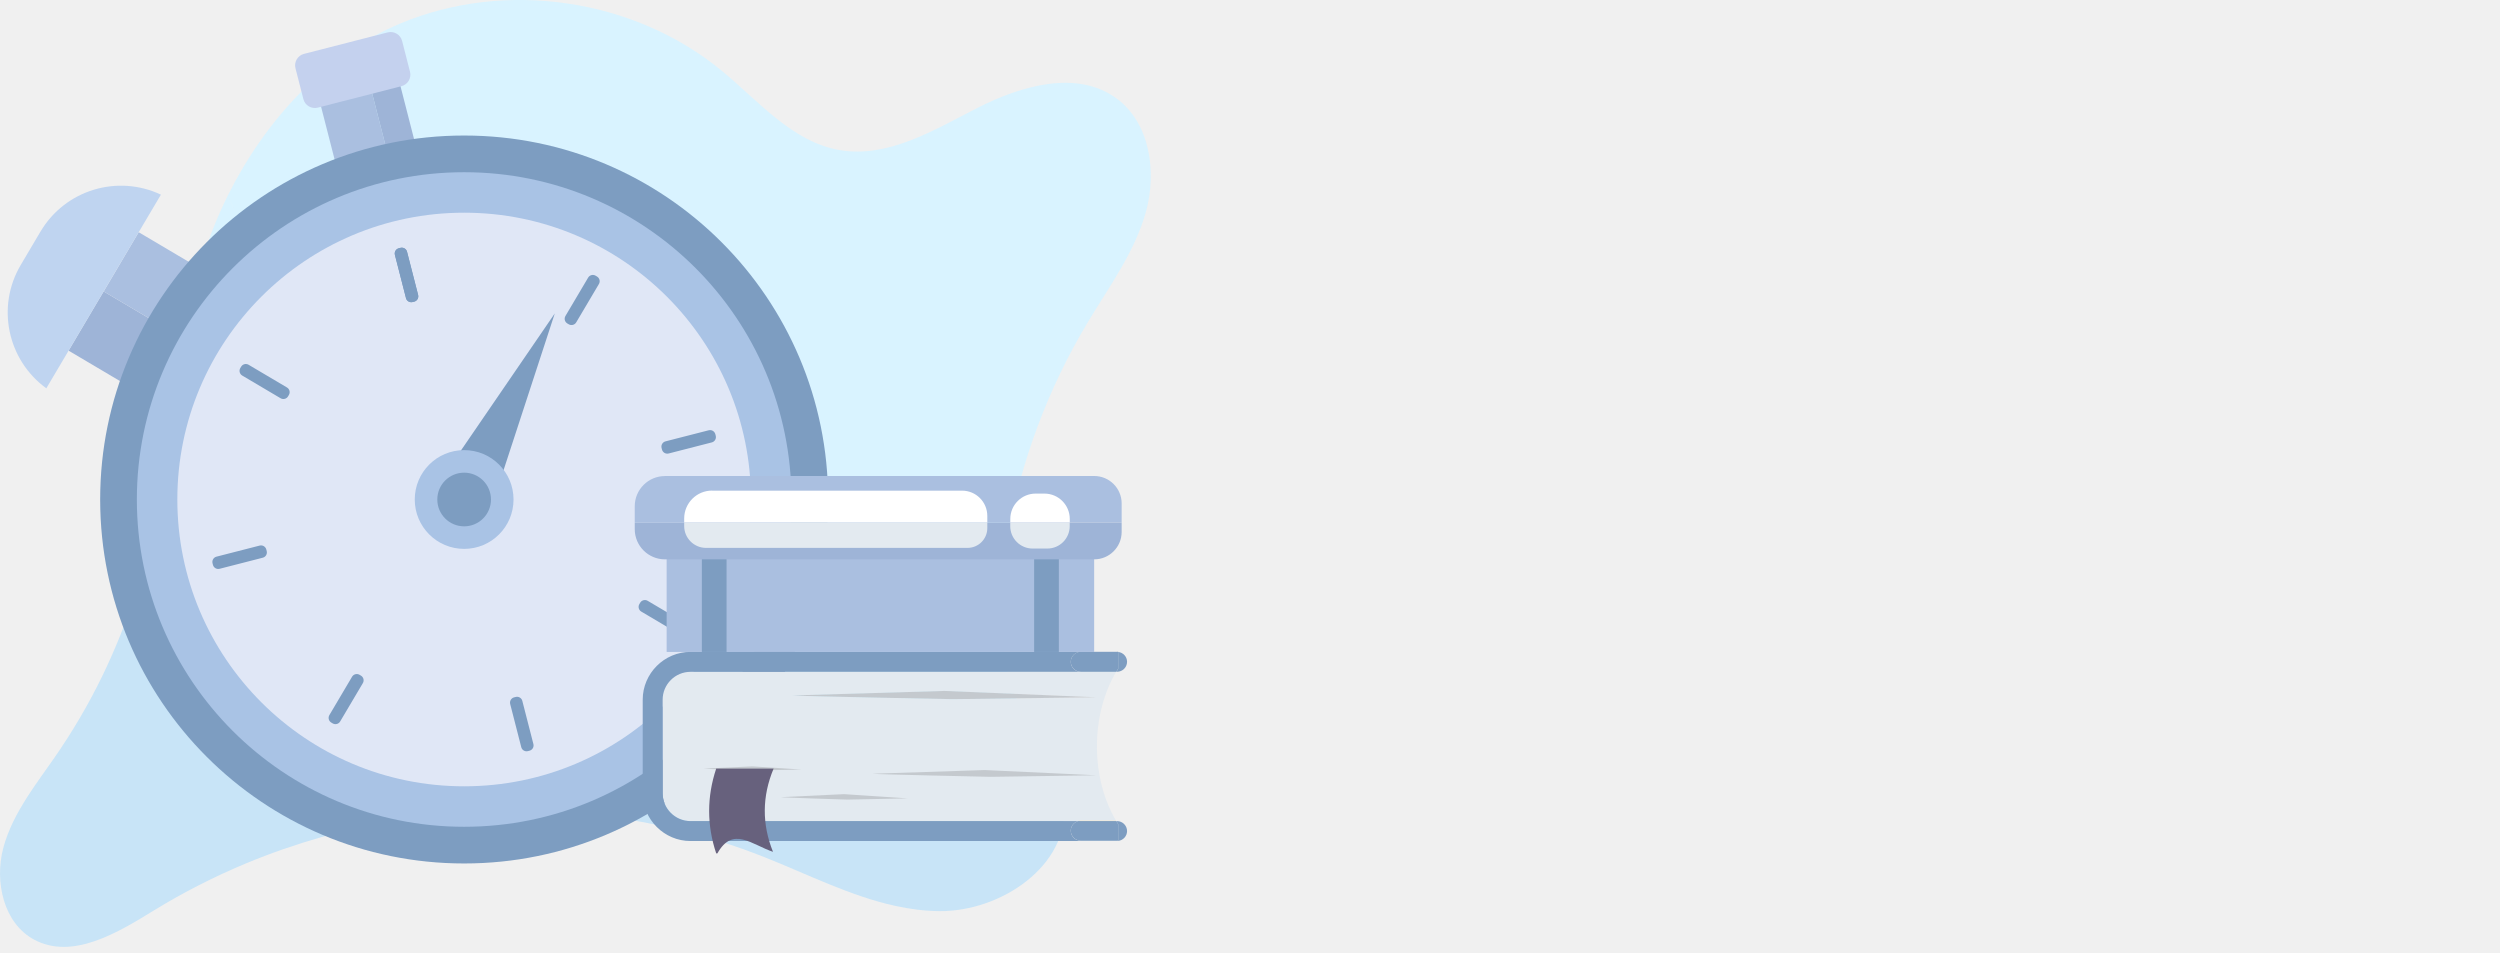
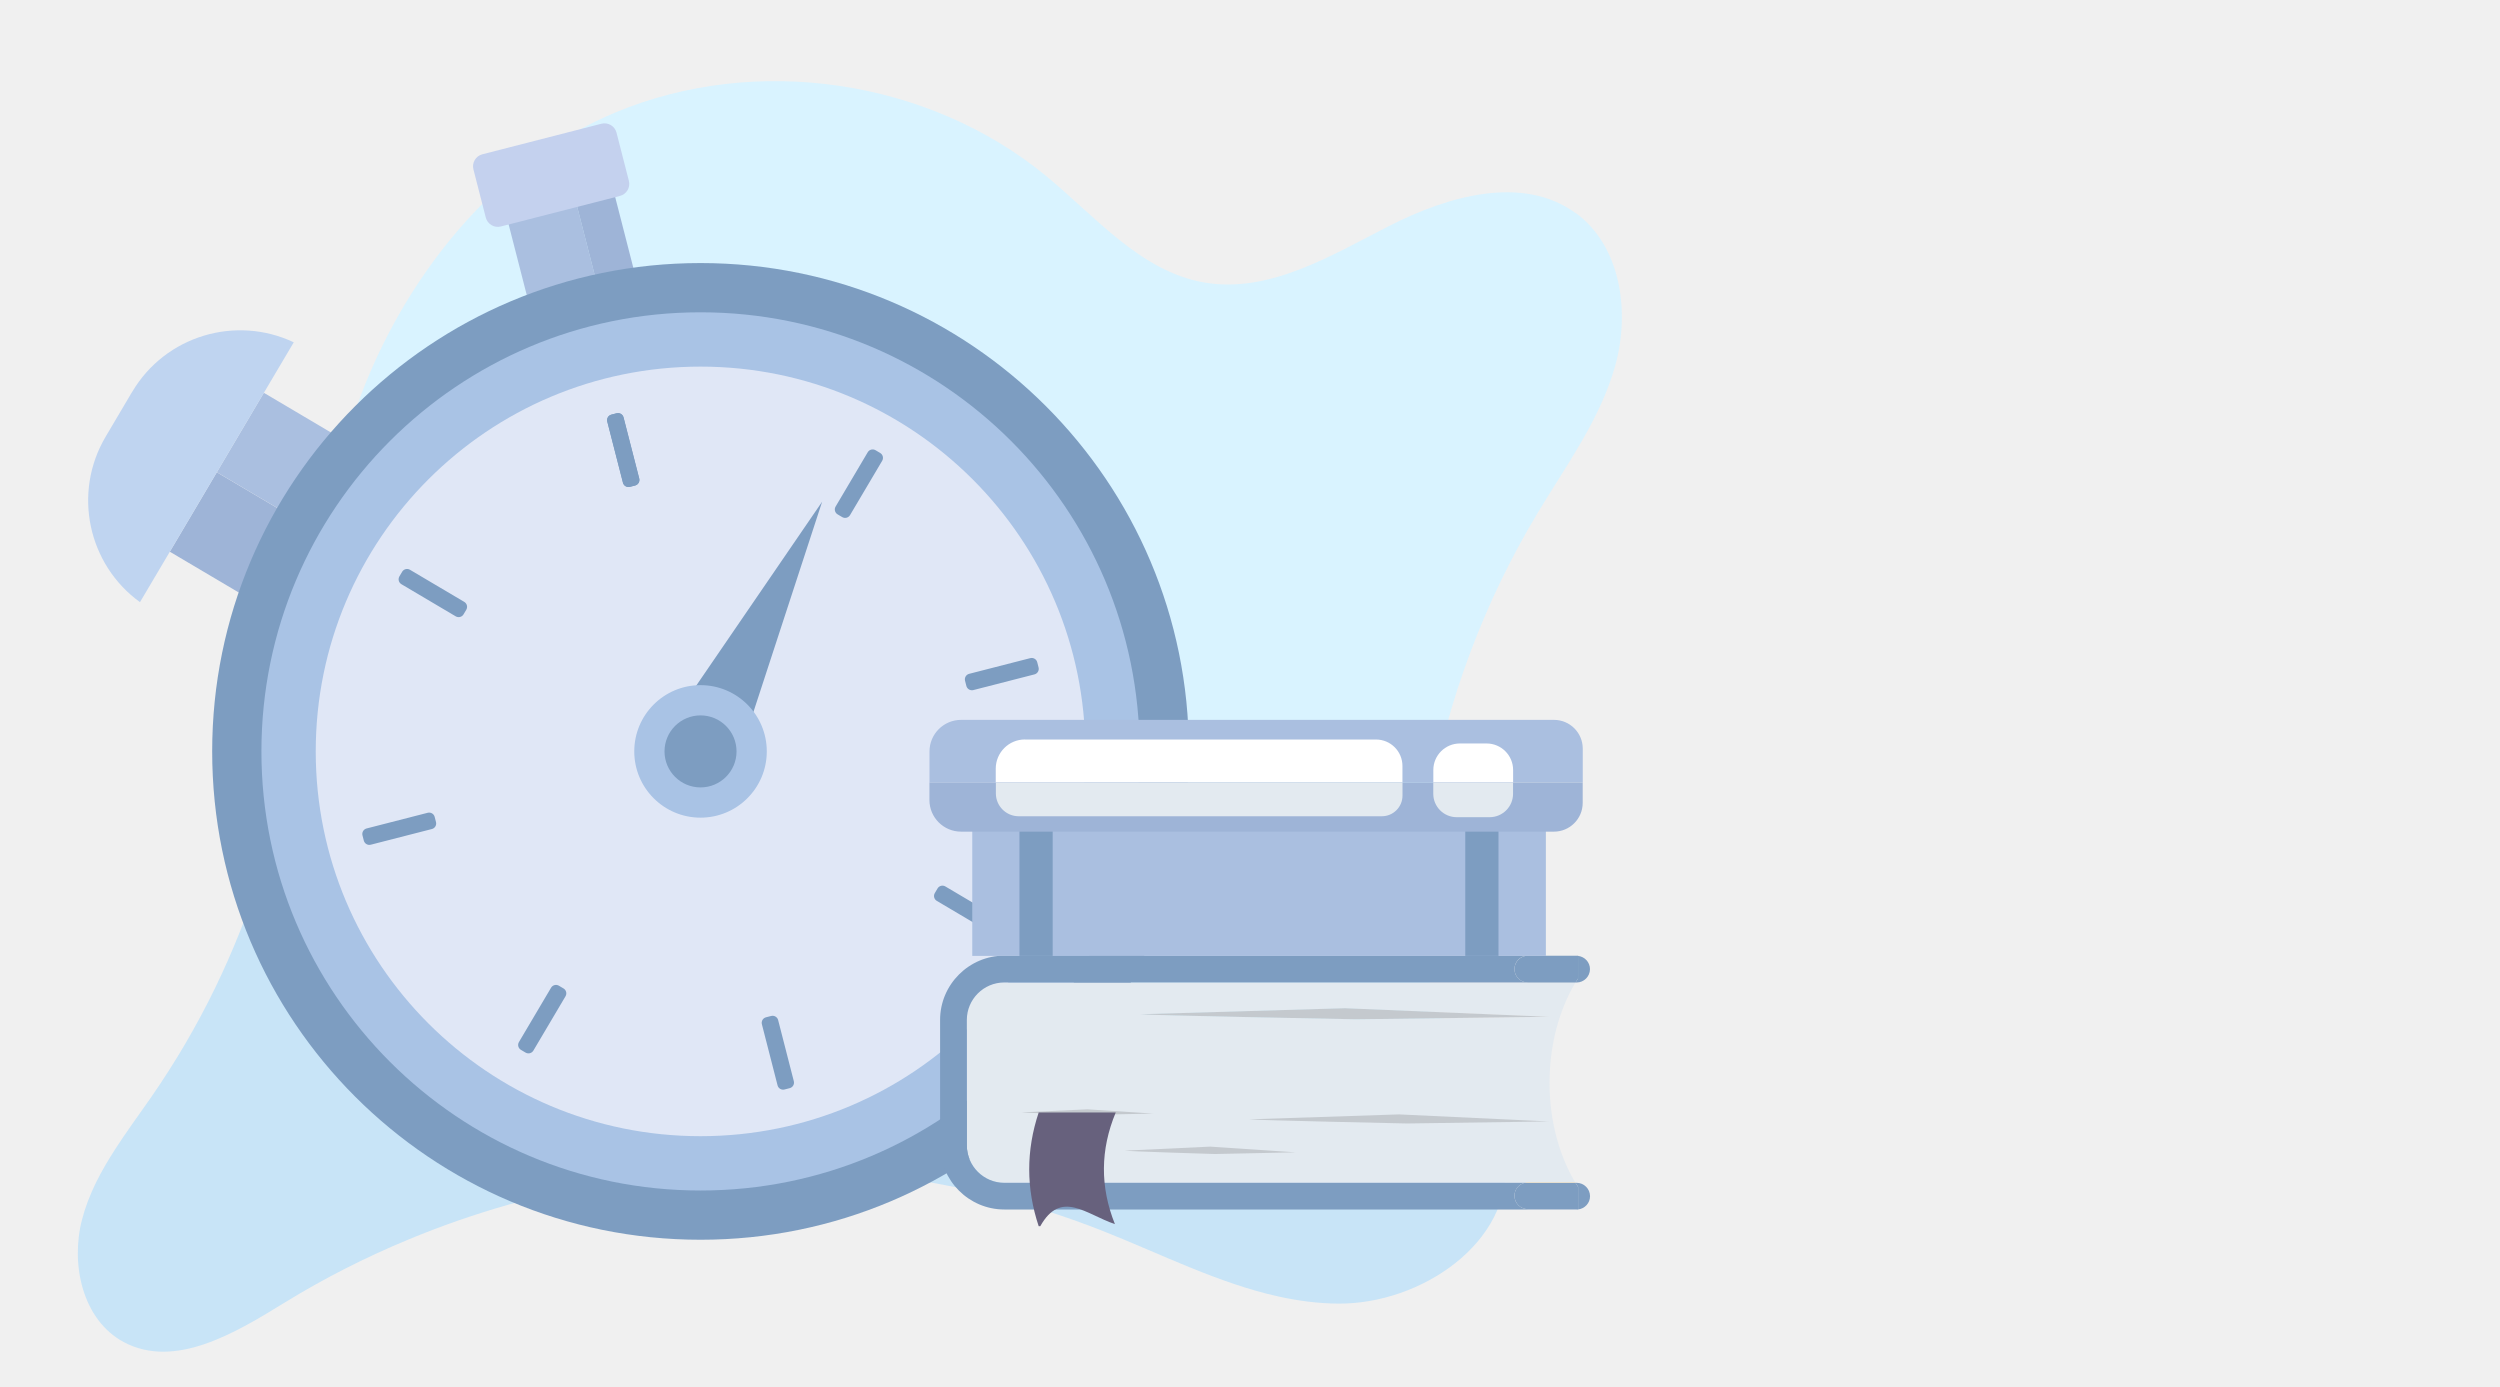
- <svg xmlns="http://www.w3.org/2000/svg" width="449" height="171" viewBox="0 0 449 171" fill="none">
-   <g clip-path="url(#clip0_1549_6329)">
-     <path d="M24.38 106.429C21.1 116.519 16.54 126.359 9.7 136.189C8.13 138.449 6.47 140.689 4.98 143.009C3.09 145.949 1.45 149.009 0.57 152.369C-1 158.399 0.65 165.839 6.15 168.769C12.99 172.419 21.05 167.579 27.65 163.509C32.92 160.269 38.45 157.459 44.15 155.079C53.06 151.369 62.42 148.739 71.96 147.179C57.54 131.739 41.96 117.639 24.38 106.409V106.429Z" fill="#C8E4F7" />
-     <path d="M200.51 17.67C193.41 12.47 183.38 15.39 175.53 19.39C167.69 23.39 159.43 28.46 150.76 26.95C142.26 25.47 136.25 18.15 129.58 12.67C113.8 -0.3 90.71 -3.68 71.87 4.23C58.47 9.86 47.68 21.54 40.97 35.01C41.39 36.11 41.82 37.2 42.27 38.29C41.82 37.2 41.38 36.11 40.97 35.01C37.46 42.05 35.07 49.57 34 56.96C31.44 74.63 29.45 90.81 24.37 106.42C41.95 117.65 57.53 131.75 71.95 147.19C82.39 145.49 93.05 145.08 103.58 146.01C105.21 138.4 107.21 130.85 109.51 123.41C99.01 112.14 87.76 101.01 77.25 89.41C88.94 102.29 101.53 114.6 112.99 127.17C113.88 128.21 114.87 129.17 115.91 130.06C139.42 129.05 162.44 131.09 185.79 131.55C184.88 130.01 183.99 128.47 183.23 126.88C178.81 117.59 179.11 106.74 180.9 96.61C183.31 82.93 188.25 69.7 195.41 57.8C199.26 51.4 203.81 45.24 205.81 38.04C207.81 30.84 206.54 22.07 200.51 17.66V17.67ZM43.68 41.53C43.36 40.82 43.05 40.1 42.75 39.38C43.06 40.1 43.36 40.82 43.68 41.53ZM50.22 54.05C49.88 53.48 49.55 52.9 49.22 52.33C49.55 52.91 49.88 53.48 50.22 54.05ZM46.77 47.87C46.45 47.27 46.15 46.65 45.84 46.05C46.15 46.66 46.45 47.27 46.77 47.87ZM45.18 44.72C44.87 44.08 44.57 43.44 44.27 42.79C44.57 43.43 44.87 44.08 45.18 44.72ZM63.25 72.93C63.71 73.52 64.17 74.1 64.64 74.68C64.17 74.1 63.71 73.51 63.25 72.93ZM54.85 61.38C55.23 61.94 55.6 62.5 55.98 63.06C55.6 62.5 55.22 61.94 54.85 61.38ZM58.93 67.22C59.34 67.78 59.76 68.35 60.17 68.91C59.75 68.35 59.34 67.79 58.93 67.22ZM71.82 83.3C71.24 82.63 70.67 81.97 70.09 81.3C70.66 81.97 71.24 82.64 71.82 83.3ZM69.35 80.42C68.82 79.79 68.29 79.17 67.77 78.54C68.29 79.17 68.82 79.8 69.35 80.42ZM66.96 77.55C66.47 76.95 65.97 76.35 65.48 75.74C65.97 76.34 66.46 76.95 66.96 77.55ZM74.84 86.74C75.58 87.57 76.33 88.41 77.08 89.24C76.33 88.41 75.58 87.58 74.84 86.74Z" fill="#D9F3FF" />
-     <path d="M191.14 144.46C190.78 139.76 188.23 135.69 185.79 131.56C162.44 131.1 139.43 129.06 115.91 130.07C114.87 129.17 113.89 128.22 112.99 127.18C111.84 125.92 110.68 124.67 109.52 123.42C107.21 130.86 105.21 138.41 103.59 146.02C115.12 147.05 126.51 149.67 137.28 153.94C145.04 157.02 152.73 160.94 160.8 162.7C163.41 163.27 166.05 163.62 168.75 163.64C179.8 163.71 191.98 155.49 191.14 144.47V144.46ZM131.95 139.98C126.31 136.76 120.48 134.01 115.91 130.07C120.48 134.01 126.31 136.75 131.95 139.98ZM137.27 143.29C137.79 143.65 138.31 144.02 138.81 144.4C138.3 144.02 137.79 143.65 137.27 143.29ZM134.01 141.19C134.38 141.42 134.76 141.65 135.13 141.88C134.76 141.65 134.39 141.42 134.01 141.19Z" fill="#C8E4F7" />
-     <path d="M66.184 14.224L57.002 16.58L60.66 30.838L69.842 28.482L66.184 14.224Z" fill="#AABFE0" />
-     <path d="M71.272 12.924L66.186 14.229L69.845 28.487L74.93 27.182L71.272 12.924Z" fill="#9EB4D7" />
-     <path d="M69.625 5.819L54.602 9.674C53.462 9.966 52.776 11.127 53.068 12.266L54.487 17.797C54.779 18.937 55.94 19.623 57.08 19.331L72.103 15.476C73.243 15.184 73.929 14.023 73.637 12.884L72.218 7.353C71.925 6.214 70.765 5.527 69.625 5.819Z" fill="#C4D1EE" />
-     <path d="M18.61 52.34L12.316 62.977L25.656 70.87L31.95 60.232L18.61 52.34Z" fill="#9EB4D7" />
-     <path d="M24.909 41.705L18.616 52.343L31.956 60.235L38.249 49.598L24.909 41.705Z" fill="#AABFE0" />
-     <path d="M7.27 41.59L3.73 47.58C-0.73 55.11 1.37 64.7 8.32 69.74L28.9 34.96C21.14 31.29 11.73 34.06 7.27 41.6V41.59Z" fill="#BFD4F0" />
-     <path d="M83.36 155.08C119.463 155.08 148.73 125.813 148.73 89.71C148.73 53.607 119.463 24.34 83.36 24.34C47.257 24.34 17.99 53.607 17.99 89.71C17.99 125.813 47.257 155.08 83.36 155.08Z" fill="#7D9DC1" />
-     <path d="M83.36 148.49C115.823 148.49 142.14 122.173 142.14 89.71C142.14 57.246 115.823 30.93 83.36 30.93C50.897 30.93 24.58 57.246 24.58 89.71C24.58 122.173 50.897 148.49 83.36 148.49Z" fill="#A9C3E5" />
-     <path d="M83.36 141.22C111.808 141.22 134.87 118.158 134.87 89.71C134.87 61.262 111.808 38.2 83.36 38.2C54.912 38.2 31.85 61.262 31.85 89.71C31.85 118.158 54.912 141.22 83.36 141.22Z" fill="#E0E7F6" />
-     <path d="M71.917 44.506L71.636 44.578C71.111 44.712 70.795 45.246 70.93 45.77L72.921 53.529C73.055 54.053 73.589 54.37 74.113 54.235L74.394 54.163C74.919 54.028 75.234 53.494 75.1 52.97L73.109 45.211C72.975 44.687 72.441 44.371 71.917 44.506Z" fill="#7D9DC1" />
-     <path d="M74.103 54.254L74.384 54.182C74.909 54.047 75.225 53.514 75.09 52.989L73.099 45.23C72.965 44.706 72.431 44.39 71.907 44.525L71.626 44.597C71.101 44.731 70.785 45.265 70.92 45.79L72.911 53.548C73.045 54.073 73.579 54.389 74.103 54.254Z" fill="#7D9DC1" />
-     <path d="M92.616 125.173L92.335 125.245C91.811 125.379 91.495 125.913 91.629 126.438L93.62 134.196C93.754 134.72 94.288 135.036 94.812 134.902L95.093 134.83C95.618 134.695 95.934 134.161 95.799 133.637L93.808 125.878C93.674 125.354 93.14 125.038 92.616 125.173Z" fill="#7D9DC1" />
-     <path d="M51.738 71.183L51.886 70.933C52.161 70.468 52.007 69.866 51.541 69.591L44.648 65.512C44.182 65.237 43.581 65.391 43.305 65.857L43.157 66.106C42.882 66.572 43.036 67.173 43.502 67.449L50.396 71.527C50.861 71.803 51.462 71.649 51.738 71.183Z" fill="#7D9DC1" />
-     <path d="M114.976 108.248L114.828 108.497C114.553 108.963 114.707 109.564 115.173 109.84L122.066 113.918C122.532 114.194 123.133 114.04 123.409 113.574L123.557 113.324C123.832 112.859 123.678 112.258 123.212 111.982L116.318 107.903C115.853 107.628 115.251 107.782 114.976 108.248Z" fill="#7D9DC1" />
-     <path d="M47.901 98.972L47.829 98.691C47.695 98.167 47.161 97.851 46.636 97.986L38.878 99.976C38.353 100.111 38.038 100.645 38.172 101.169L38.244 101.45C38.379 101.974 38.913 102.29 39.437 102.156L47.196 100.165C47.72 100.031 48.036 99.497 47.901 98.972Z" fill="#7D9DC1" />
-     <path d="M99.64 56.29L81.96 82.11L89.92 86.03L99.64 56.29Z" fill="#7D9DC1" />
-     <path d="M118.82 80.46L118.892 80.741C119.026 81.265 119.56 81.581 120.085 81.447L127.843 79.456C128.367 79.322 128.683 78.788 128.549 78.263L128.477 77.983C128.342 77.458 127.808 77.142 127.284 77.277L119.525 79.267C119.001 79.402 118.685 79.936 118.82 80.46Z" fill="#7D9DC1" />
-     <path d="M64.826 121.341L64.576 121.193C64.11 120.918 63.509 121.072 63.233 121.538L59.155 128.432C58.879 128.897 59.033 129.498 59.499 129.774L59.749 129.922C60.215 130.197 60.816 130.043 61.091 129.577L65.17 122.683C65.445 122.218 65.291 121.617 64.826 121.341Z" fill="#7D9DC1" />
-     <path d="M83.36 98.58C88.259 98.58 92.23 94.609 92.23 89.71C92.23 84.811 88.259 80.84 83.36 80.84C78.461 80.84 74.49 84.811 74.49 89.71C74.49 94.609 78.461 98.58 83.36 98.58Z" fill="#A9C3E5" />
-     <path d="M83.36 94.53C86.022 94.53 88.18 92.372 88.18 89.71C88.18 87.048 86.022 84.89 83.36 84.89C80.698 84.89 78.54 87.048 78.54 89.71C78.54 92.372 80.698 94.53 83.36 94.53Z" fill="#7D9DC1" />
-     <path d="M101.895 58.096L102.145 58.243C102.611 58.519 103.212 58.365 103.487 57.899L107.566 51.005C107.842 50.539 107.687 49.938 107.222 49.663L106.972 49.515C106.506 49.239 105.905 49.393 105.63 49.859L101.551 56.753C101.275 57.219 101.43 57.82 101.895 58.096Z" fill="#7D9DC1" />
-     <path d="M126.85 141.459C127.26 141.589 144.54 142.129 144.54 142.129L160.45 141.789L143.65 140.649L126.85 141.459Z" fill="#E8CB9C" />
-     <path d="M200.82 117.069H200.63C200.7 117.069 200.76 117.079 200.82 117.089V117.069Z" fill="#696969" />
-     <path d="M124.02 120.65C121.26 120.65 119.01 122.9 119.01 125.66V142.45C119.01 145.21 121.26 147.46 124.02 147.46H193.67C193.81 147.43 193.95 147.4 194.1 147.4H200.45C198.31 143.8 197.01 139.14 197.01 134.05C197.01 128.96 198.32 124.25 200.48 120.64H124.02V120.65ZM171.07 125.58C171.07 125.58 142.97 125.04 142.3 124.91L169.62 124.1L196.94 125.24L171.07 125.58Z" fill="#E3EAF0" />
-     <path d="M142.3 124.9C142.97 125.03 171.07 125.57 171.07 125.57L196.94 125.23L169.62 124.09L142.3 124.9Z" fill="#C4C9CE" />
-     <path d="M156.78 138.97C157.27 139.08 177.92 139.52 177.92 139.52L196.93 139.24L176.85 138.3L156.77 138.96L156.78 138.97Z" fill="#C4C9CE" />
-     <path d="M140.15 143.16C140.43 143.25 152.2 143.61 152.2 143.61L163.04 143.39L151.6 142.63L140.16 143.17L140.15 143.16Z" fill="#C4C9CE" />
-     <path d="M126.33 138.04C126.55 138.11 135.62 138.38 135.62 138.38L143.97 138.21L135.15 137.64L126.33 138.04Z" fill="#C4C9CE" />
-     <path d="M200.63 150.989H194.1C193.12 150.989 192.31 150.179 192.31 149.199C192.31 148.359 192.89 147.659 193.67 147.469H124.02C121.26 147.469 119.01 145.219 119.01 142.459V125.669C119.01 122.909 121.26 120.659 124.02 120.659H194.1C193.12 120.659 192.31 119.849 192.31 118.869C192.31 117.889 193.12 117.079 194.1 117.079H124.02C119.29 117.079 115.43 120.949 115.43 125.669V142.459C115.43 147.189 119.3 151.049 124.02 151.049H200.82V150.969C200.76 150.969 200.69 150.989 200.63 150.989Z" fill="#7D9DC1" />
-     <path d="M200.48 120.65H200.63C201.61 120.65 202.42 119.84 202.42 118.86C202.42 117.94 201.72 117.19 200.82 117.09V120.12C200.71 120.3 200.59 120.47 200.48 120.66V120.65Z" fill="#7D9DC1" />
-     <path d="M192.31 118.86C192.31 119.84 193.12 120.65 194.1 120.65H200.48C200.59 120.47 200.71 120.29 200.82 120.11V117.08C200.76 117.08 200.69 117.06 200.63 117.06H194.1C193.12 117.06 192.31 117.87 192.31 118.85V118.86Z" fill="#7D9DC1" />
-     <path d="M200.63 147.46H200.48C200.59 147.64 200.71 147.82 200.82 148V151.03C201.71 150.93 202.42 150.18 202.42 149.26C202.42 148.28 201.61 147.47 200.63 147.47V147.46Z" fill="#7D9DC1" />
-     <path d="M193.67 147.459C192.89 147.659 192.31 148.359 192.31 149.189C192.31 150.169 193.12 150.979 194.1 150.979H200.63C200.7 150.979 200.76 150.969 200.82 150.959V147.989C200.71 147.809 200.59 147.639 200.48 147.449H193.67V147.459Z" fill="#7D9DC1" />
-     <path d="M193.67 147.459H200.48C200.48 147.459 200.46 147.419 200.45 147.399H194.1C193.95 147.399 193.81 147.419 193.67 147.459Z" fill="#F6E1B7" />
-     <path d="M138.83 152.99C136.83 148.01 136.86 143.02 138.94 138.04H128.63C126.94 143.12 126.94 148.19 128.63 153.27H128.84C131.61 148.33 134.94 151.67 138.83 152.99Z" fill="#67617D" />
-     <path d="M196.51 99.54H119.73V117.09H196.51V99.54Z" fill="#AABFE0" />
-     <path d="M130.49 99.54H126.05V117.09H130.49V99.54Z" fill="#7D9DC1" />
-     <path d="M190.17 99.54H185.73V117.09H190.17V99.54Z" fill="#7D9DC1" />
-     <path d="M119.43 85.489H196.52C199.24 85.489 201.45 87.699 201.45 90.419V93.889H114V90.929C114 87.929 116.43 85.499 119.43 85.499V85.489Z" fill="#AABFE0" />
-     <path d="M127.89 88.119H172.78C175.29 88.119 177.32 90.149 177.32 92.659V93.879H122.88V93.119C122.88 90.359 125.12 88.109 127.89 88.109V88.119Z" fill="white" />
-     <path d="M185.99 88.649H187.58C190.09 88.649 192.13 90.689 192.13 93.199V93.889H181.45V93.199C181.45 90.689 183.49 88.649 186 88.649H185.99Z" fill="white" />
-     <path d="M114 93.89H201.45V95.53C201.45 98.25 199.24 100.46 196.52 100.46H119.43C116.43 100.46 114 98.03 114 95.03V93.89Z" fill="#9EB4D7" />
-     <path d="M122.88 93.89H177.32V94.85C177.32 96.81 175.73 98.4 173.77 98.4H126.8C124.64 98.4 122.88 96.64 122.88 94.48V93.89Z" fill="#E3EAF0" />
-     <path d="M181.44 93.89H192.12V94.5C192.12 96.72 190.32 98.52 188.1 98.52H185.46C183.24 98.52 181.44 96.72 181.44 94.5V93.89Z" fill="#E3EAF0" />
-   </g>
-   <defs>
-     <clipPath id="clip0_1549_6329">
-       <rect width="448.28" height="170.07" fill="white" />
-     </clipPath>
-   </defs>
+ <svg xmlns="http://www.w3.org/2000/svg" width="429" height="238" viewBox="0 0 429 238" fill="none">
+   <path d="M44.6 150.359C40.4 163.289 34.55 175.899 25.78 188.509C23.77 191.399 21.64 194.279 19.73 197.259C17.3 201.029 15.2 204.949 14.08 209.269C12.06 216.999 14.19 226.529 21.23 230.299C30 234.979 40.33 228.769 48.79 223.559C55.55 219.399 62.63 215.799 69.95 212.759C81.37 207.999 93.37 204.629 105.6 202.629C87.11 182.829 67.14 164.759 44.61 150.369L44.6 150.359Z" fill="#C8E4F7" />
+   <path d="M270.39 36.58C261.28 29.92 248.42 33.65 238.37 38.78C228.32 43.91 217.73 50.41 206.62 48.47C195.72 46.57 188.02 37.19 179.47 30.16C159.23 13.54 129.63 9.21 105.48 19.35C88.3 26.56 74.47 41.55 65.87 58.81C61.38 67.83 58.31 77.47 56.94 86.95C53.66 109.6 51.1 130.35 44.6 150.35C67.14 164.75 87.11 182.82 105.59 202.61C118.97 200.43 132.64 199.9 146.14 201.1C148.23 191.34 150.79 181.67 153.75 172.12C140.3 157.67 125.87 143.4 112.39 128.54C127.37 145.06 143.52 160.84 158.2 176.94C159.35 178.28 160.61 179.5 161.94 180.65C192.08 179.36 221.58 181.96 251.52 182.56C250.35 180.59 249.21 178.61 248.24 176.57C242.57 164.66 242.96 150.76 245.25 137.77C248.34 120.24 254.68 103.28 263.86 88.02C268.8 79.81 274.63 71.91 277.19 62.68C279.75 53.45 278.13 42.21 270.4 36.55L270.39 36.58ZM69.35 67.17C68.94 66.26 68.55 65.34 68.15 64.42C68.54 65.34 68.94 66.26 69.35 67.17ZM77.73 83.22C77.3 82.49 76.87 81.75 76.45 81.01C76.87 81.75 77.29 82.49 77.73 83.22ZM75.47 79.28C75.05 78.53 74.65 77.78 74.24 77.02C74.65 77.77 75.05 78.53 75.47 79.28ZM71.27 71.26C70.87 70.44 70.49 69.61 70.1 68.79C70.49 69.62 70.87 70.44 71.27 71.26ZM86.24 96.38C86.74 97.1 87.25 97.82 87.76 98.53C87.25 97.81 86.74 97.1 86.24 96.38ZM88.9 100.11C89.43 100.83 89.96 101.56 90.5 102.28C89.96 101.56 89.43 100.84 88.9 100.11ZM91.63 103.79C92.19 104.52 92.75 105.26 93.31 105.99C92.75 105.26 92.19 104.53 91.63 103.79ZM105.42 120.71C104.68 119.86 103.94 119 103.21 118.14C103.94 119 104.68 119.85 105.42 120.71ZM102.26 117.02C101.58 116.22 100.9 115.41 100.23 114.6C100.9 115.41 101.58 116.21 102.26 117.02ZM99.19 113.35C98.56 112.58 97.92 111.81 97.3 111.03C97.93 111.81 98.56 112.58 99.19 113.35ZM109.29 125.12C110.24 126.19 111.2 127.26 112.17 128.32C111.21 127.26 110.25 126.19 109.29 125.12ZM106.23 121.65C107.05 122.59 107.88 123.52 108.7 124.46C107.87 123.53 107.05 122.59 106.23 121.65Z" fill="#D9F3FF" />
+   <path d="M258.38 199.12C257.92 193.09 254.64 187.87 251.52 182.58C221.59 181.99 192.09 179.38 161.94 180.67C160.61 179.52 159.35 178.3 158.2 176.96C156.73 175.35 155.24 173.74 153.75 172.14C150.79 181.68 148.23 191.36 146.14 201.12C160.93 202.44 175.52 205.79 189.33 211.27C199.28 215.21 209.14 220.24 219.48 222.5C222.82 223.23 226.21 223.68 229.67 223.7C243.84 223.79 259.45 213.25 258.37 199.12H258.38ZM182.83 193.57C183.4 193.89 183.96 194.22 184.52 194.56C183.96 194.23 183.4 193.9 182.83 193.57ZM185.14 194.93C185.62 195.22 186.1 195.52 186.57 195.81C186.09 195.51 185.62 195.22 185.14 194.93ZM187.28 196.26C187.75 196.56 188.22 196.88 188.69 197.19C188.22 196.87 187.75 196.56 187.28 196.26Z" fill="#C8E4F7" />
+   <path d="M98.198 32.169L86.429 35.188L91.121 53.476L102.89 50.457L98.198 32.169Z" fill="#AABFE0" />
+   <path d="M104.712 30.494L98.193 32.167L102.885 50.455L109.404 48.782L104.712 30.494Z" fill="#9EB4D7" />
+   <path d="M103.202 21.233L82.774 26.475C81.634 26.767 80.948 27.928 81.24 29.067L83.36 37.33C83.652 38.469 84.813 39.156 85.952 38.863L106.381 33.622C107.52 33.33 108.207 32.169 107.914 31.029L105.795 22.767C105.502 21.628 104.342 20.941 103.202 21.233Z" fill="#C4D1EE" />
+   <path d="M37.203 81.04L29.138 94.673L46.239 104.79L54.304 91.158L37.203 81.04Z" fill="#9EB4D7" />
+   <path d="M45.273 67.4L37.208 81.032L54.309 91.15L62.374 77.517L45.273 67.4Z" fill="#AABFE0" />
+   <path d="M22.67 67.25L18.13 74.93C12.42 84.59 15.11 96.88 24.02 103.33L50.41 58.74C40.47 54.04 28.39 57.59 22.68 67.25H22.67Z" fill="#BFD4F0" />
+   <path d="M120.21 212.741C166.492 212.741 204.01 175.222 204.01 128.941C204.01 82.659 166.492 45.141 120.21 45.141C73.929 45.141 36.41 82.659 36.41 128.941C36.41 175.222 73.929 212.741 120.21 212.741Z" fill="#7D9DC1" />
+   <path d="M120.21 204.291C161.825 204.291 195.56 170.555 195.56 128.941C195.56 87.326 161.825 53.591 120.21 53.591C78.595 53.591 44.86 87.326 44.86 128.941C44.86 170.555 78.595 204.291 120.21 204.291Z" fill="#A9C3E5" />
+   <path d="M120.21 194.97C156.677 194.97 186.24 165.408 186.24 128.94C186.24 92.473 156.677 62.91 120.21 62.91C83.743 62.91 54.18 92.473 54.18 128.94C54.18 165.408 83.743 194.97 120.21 194.97Z" fill="#E0E7F6" />
+   <path d="M105.815 70.915L104.924 71.143C104.4 71.278 104.084 71.812 104.219 72.336L106.91 82.826C107.045 83.35 107.579 83.666 108.103 83.532L108.994 83.303C109.518 83.169 109.834 82.635 109.7 82.111L107.008 71.62C106.874 71.096 106.34 70.78 105.815 70.915Z" fill="#7D9DC1" />
+   <path d="M108.085 83.546L108.976 83.318C109.5 83.183 109.816 82.649 109.681 82.125L106.99 71.635C106.856 71.111 106.321 70.794 105.797 70.929L104.906 71.158C104.382 71.292 104.066 71.826 104.2 72.35L106.892 82.841C107.026 83.365 107.56 83.681 108.085 83.546Z" fill="#7D9DC1" />
+   <path d="M132.335 174.339L131.444 174.568C130.92 174.702 130.604 175.237 130.739 175.761L133.43 186.251C133.565 186.775 134.099 187.091 134.623 186.957L135.514 186.728C136.038 186.594 136.354 186.06 136.22 185.535L133.528 175.045C133.394 174.521 132.86 174.205 132.335 174.339Z" fill="#7D9DC1" />
+   <path d="M79.546 105.42L80.015 104.629C80.29 104.163 80.136 103.562 79.67 103.286L70.349 97.772C69.884 97.496 69.283 97.65 69.007 98.116L68.538 98.908C68.263 99.374 68.417 99.975 68.883 100.25L78.204 105.765C78.67 106.04 79.271 105.886 79.546 105.42Z" fill="#7D9DC1" />
+   <path d="M160.882 152.459L160.414 153.25C160.138 153.716 160.292 154.317 160.758 154.593L170.079 160.107C170.545 160.383 171.146 160.229 171.421 159.763L171.89 158.971C172.165 158.505 172.011 157.904 171.545 157.629L162.224 152.114C161.759 151.838 161.158 151.993 160.882 152.459Z" fill="#7D9DC1" />
+   <path d="M74.819 141.069L74.59 140.178C74.456 139.654 73.922 139.338 73.397 139.472L62.907 142.164C62.383 142.298 62.067 142.832 62.202 143.356L62.43 144.247C62.565 144.772 63.099 145.088 63.623 144.953L74.113 142.262C74.637 142.127 74.953 141.593 74.819 141.069Z" fill="#7D9DC1" />
+   <path d="M141.08 86.091L118.42 119.191L128.62 124.221L141.08 86.091Z" fill="#7D9DC1" />
+   <path d="M165.602 116.821L165.83 117.712C165.965 118.236 166.499 118.552 167.023 118.418L177.513 115.726C178.037 115.592 178.353 115.058 178.219 114.533L177.99 113.642C177.856 113.118 177.322 112.802 176.797 112.936L166.307 115.628C165.783 115.762 165.467 116.296 165.602 116.821Z" fill="#7D9DC1" />
+   <path d="M96.699 169.617L95.907 169.148C95.441 168.873 94.84 169.027 94.564 169.493L89.05 178.814C88.774 179.28 88.929 179.881 89.394 180.156L90.186 180.625C90.652 180.9 91.253 180.746 91.529 180.28L97.043 170.959C97.319 170.494 97.165 169.892 96.699 169.617Z" fill="#7D9DC1" />
+   <path d="M120.21 140.31C126.49 140.31 131.58 135.22 131.58 128.94C131.58 122.661 126.49 117.57 120.21 117.57C113.931 117.57 108.84 122.661 108.84 128.94C108.84 135.22 113.931 140.31 120.21 140.31Z" fill="#A9C3E5" />
+   <path d="M120.21 135.121C123.623 135.121 126.39 132.354 126.39 128.941C126.39 125.528 123.623 122.761 120.21 122.761C116.797 122.761 114.03 125.528 114.03 128.941C114.03 132.354 116.797 135.121 120.21 135.121Z" fill="#7D9DC1" />
+   <path d="M143.733 88.267L144.525 88.735C144.991 89.011 145.592 88.857 145.867 88.391L151.382 79.07C151.657 78.604 151.503 78.003 151.037 77.728L150.246 77.259C149.78 76.984 149.179 77.138 148.903 77.604L143.389 86.924C143.113 87.39 143.267 87.991 143.733 88.267Z" fill="#7D9DC1" />
+   <path d="M175.96 195.27C176.49 195.44 198.63 196.13 198.63 196.13L219.02 195.7L197.49 194.23L175.96 195.26V195.27Z" fill="#E8CB9C" />
+   <path d="M270.79 164.01H270.54C270.62 164.01 270.7 164.03 270.79 164.04V164.01Z" fill="#696969" />
+   <path d="M172.34 168.601C168.8 168.601 165.91 171.481 165.91 175.031V196.551C165.91 200.091 168.79 202.981 172.34 202.981H261.62C261.8 202.941 261.98 202.901 262.17 202.901H270.31C267.56 198.291 265.9 192.321 265.9 185.791C265.9 179.261 267.58 173.231 270.35 168.601H172.33H172.34ZM232.65 174.911C232.65 174.911 196.63 174.221 195.77 174.051L230.79 173.021L265.81 174.491L232.65 174.921V174.911Z" fill="#E3EAF0" />
+   <path d="M195.77 174.05C196.63 174.22 232.65 174.91 232.65 174.91L265.81 174.48L230.79 173.01L195.77 174.04V174.05Z" fill="#C4C9CE" />
+   <path d="M214.34 192.08C214.97 192.22 241.44 192.79 241.44 192.79L265.81 192.44L240.07 191.23L214.33 192.08H214.34Z" fill="#C4C9CE" />
+   <path d="M193.01 197.45C193.37 197.57 208.46 198.03 208.46 198.03L222.35 197.74L207.68 196.76L193.01 197.45Z" fill="#C4C9CE" />
+   <path d="M175.3 190.88C175.58 190.97 187.21 191.31 187.21 191.31L197.92 191.09L186.61 190.36L175.3 190.88Z" fill="#C4C9CE" />
+   <path d="M270.55 207.49H262.18C260.92 207.49 259.88 206.46 259.88 205.19C259.88 204.12 260.63 203.22 261.62 202.97H172.34C168.8 202.97 165.91 200.09 165.91 196.54V175.02C165.91 171.48 168.79 168.59 172.34 168.59H262.18C260.92 168.59 259.88 167.56 259.88 166.29C259.88 165.02 260.91 163.99 262.18 163.99H172.34C166.28 163.99 161.32 168.95 161.32 175.01V196.53C161.32 202.59 166.28 207.55 172.34 207.55H270.8V207.45C270.72 207.45 270.64 207.48 270.55 207.48V207.49Z" fill="#7D9DC1" />
+   <path d="M270.35 168.6H270.54C271.8 168.6 272.84 167.57 272.84 166.3C272.84 165.12 271.94 164.16 270.79 164.03V167.91C270.64 168.14 270.49 168.36 270.35 168.6Z" fill="#7D9DC1" />
+   <path d="M259.88 166.3C259.88 167.56 260.91 168.6 262.18 168.6H270.36C270.5 168.36 270.65 168.14 270.8 167.91V164.03C270.72 164.03 270.64 164 270.55 164H262.18C260.92 164 259.88 165.03 259.88 166.3Z" fill="#7D9DC1" />
+   <path d="M270.55 202.971H270.36C270.5 203.211 270.65 203.431 270.8 203.661V207.541C271.95 207.411 272.85 206.451 272.85 205.271C272.85 204.011 271.82 202.971 270.55 202.971Z" fill="#7D9DC1" />
+   <path d="M261.62 202.971C260.62 203.221 259.88 204.121 259.88 205.191C259.88 206.451 260.91 207.491 262.18 207.491H270.55C270.63 207.491 270.71 207.471 270.8 207.461V203.661C270.65 203.431 270.5 203.211 270.36 202.971H261.63H261.62Z" fill="#7D9DC1" />
+   <path d="M261.62 202.971H270.35C270.35 202.971 270.32 202.921 270.31 202.891H262.17C261.98 202.891 261.8 202.921 261.62 202.971Z" fill="#F6E1B7" />
+   <path d="M191.32 210.06C188.76 203.67 188.8 197.29 191.46 190.9H178.24C176.07 197.41 176.07 203.91 178.24 210.42H178.51C182.06 204.08 186.33 208.37 191.32 210.06Z" fill="#67617D" />
+   <path d="M265.27 141.53H166.84V164.03H265.27V141.53Z" fill="#AABFE0" />
+   <path d="M180.64 141.53H174.94V164.03H180.64V141.53Z" fill="#7D9DC1" />
+   <path d="M257.14 141.53H251.44V164.03H257.14V141.53Z" fill="#7D9DC1" />
+   <path d="M164.93 123.53H266.67C269.39 123.53 271.6 125.74 271.6 128.46V134.29H159.5V128.96C159.5 125.96 161.93 123.53 164.93 123.53Z" fill="#AABFE0" />
+   <path d="M175.88 126.901H236.12C238.63 126.901 240.66 128.931 240.66 131.441V134.291H170.87V131.901C170.87 129.141 173.11 126.891 175.88 126.891V126.901Z" fill="white" />
+   <path d="M250.5 127.58H255.1C257.61 127.58 259.65 129.62 259.65 132.13V134.3H245.96V132.13C245.96 129.62 248 127.58 250.51 127.58H250.5Z" fill="white" />
+   <path d="M159.49 134.29H271.59V137.78C271.59 140.5 269.38 142.71 266.66 142.71H164.92C161.92 142.71 159.49 140.28 159.49 137.28V134.29Z" fill="#9EB4D7" />
+   <path d="M170.88 134.29H240.67V136.52C240.67 138.48 239.08 140.07 237.12 140.07H174.81C172.65 140.07 170.89 138.31 170.89 136.15V134.28L170.88 134.29Z" fill="#E3EAF0" />
+   <path d="M245.95 134.29H259.64V136.21C259.64 138.43 257.84 140.23 255.62 140.23H249.97C247.75 140.23 245.95 138.43 245.95 136.21V134.29Z" fill="#E3EAF0" />
</svg>
